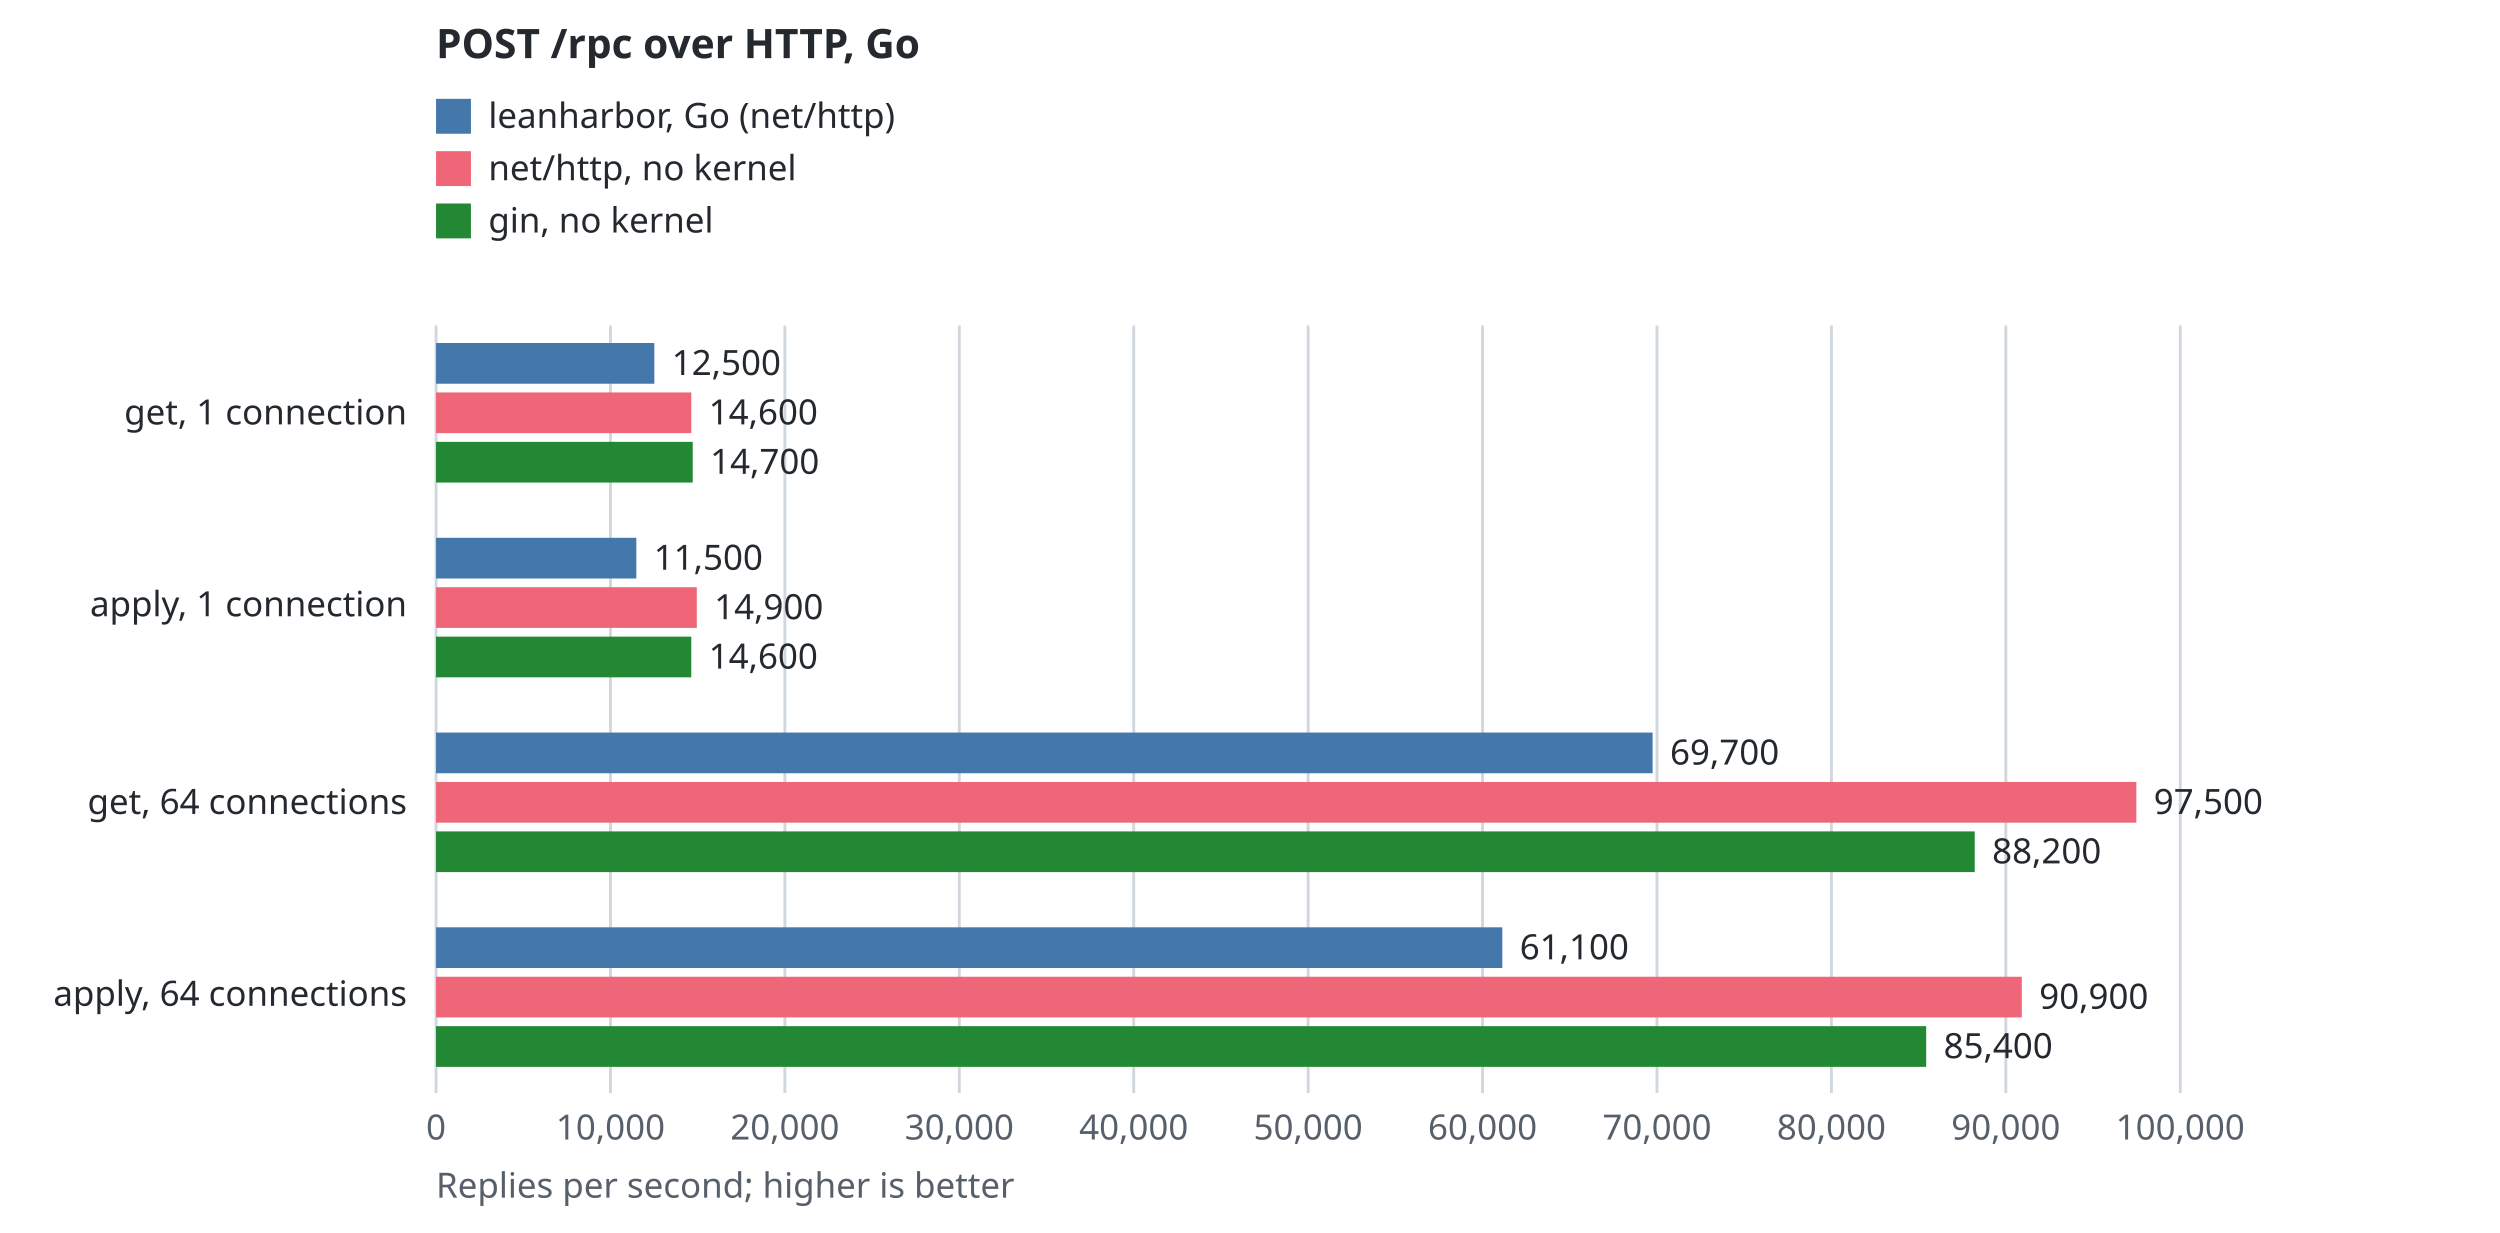
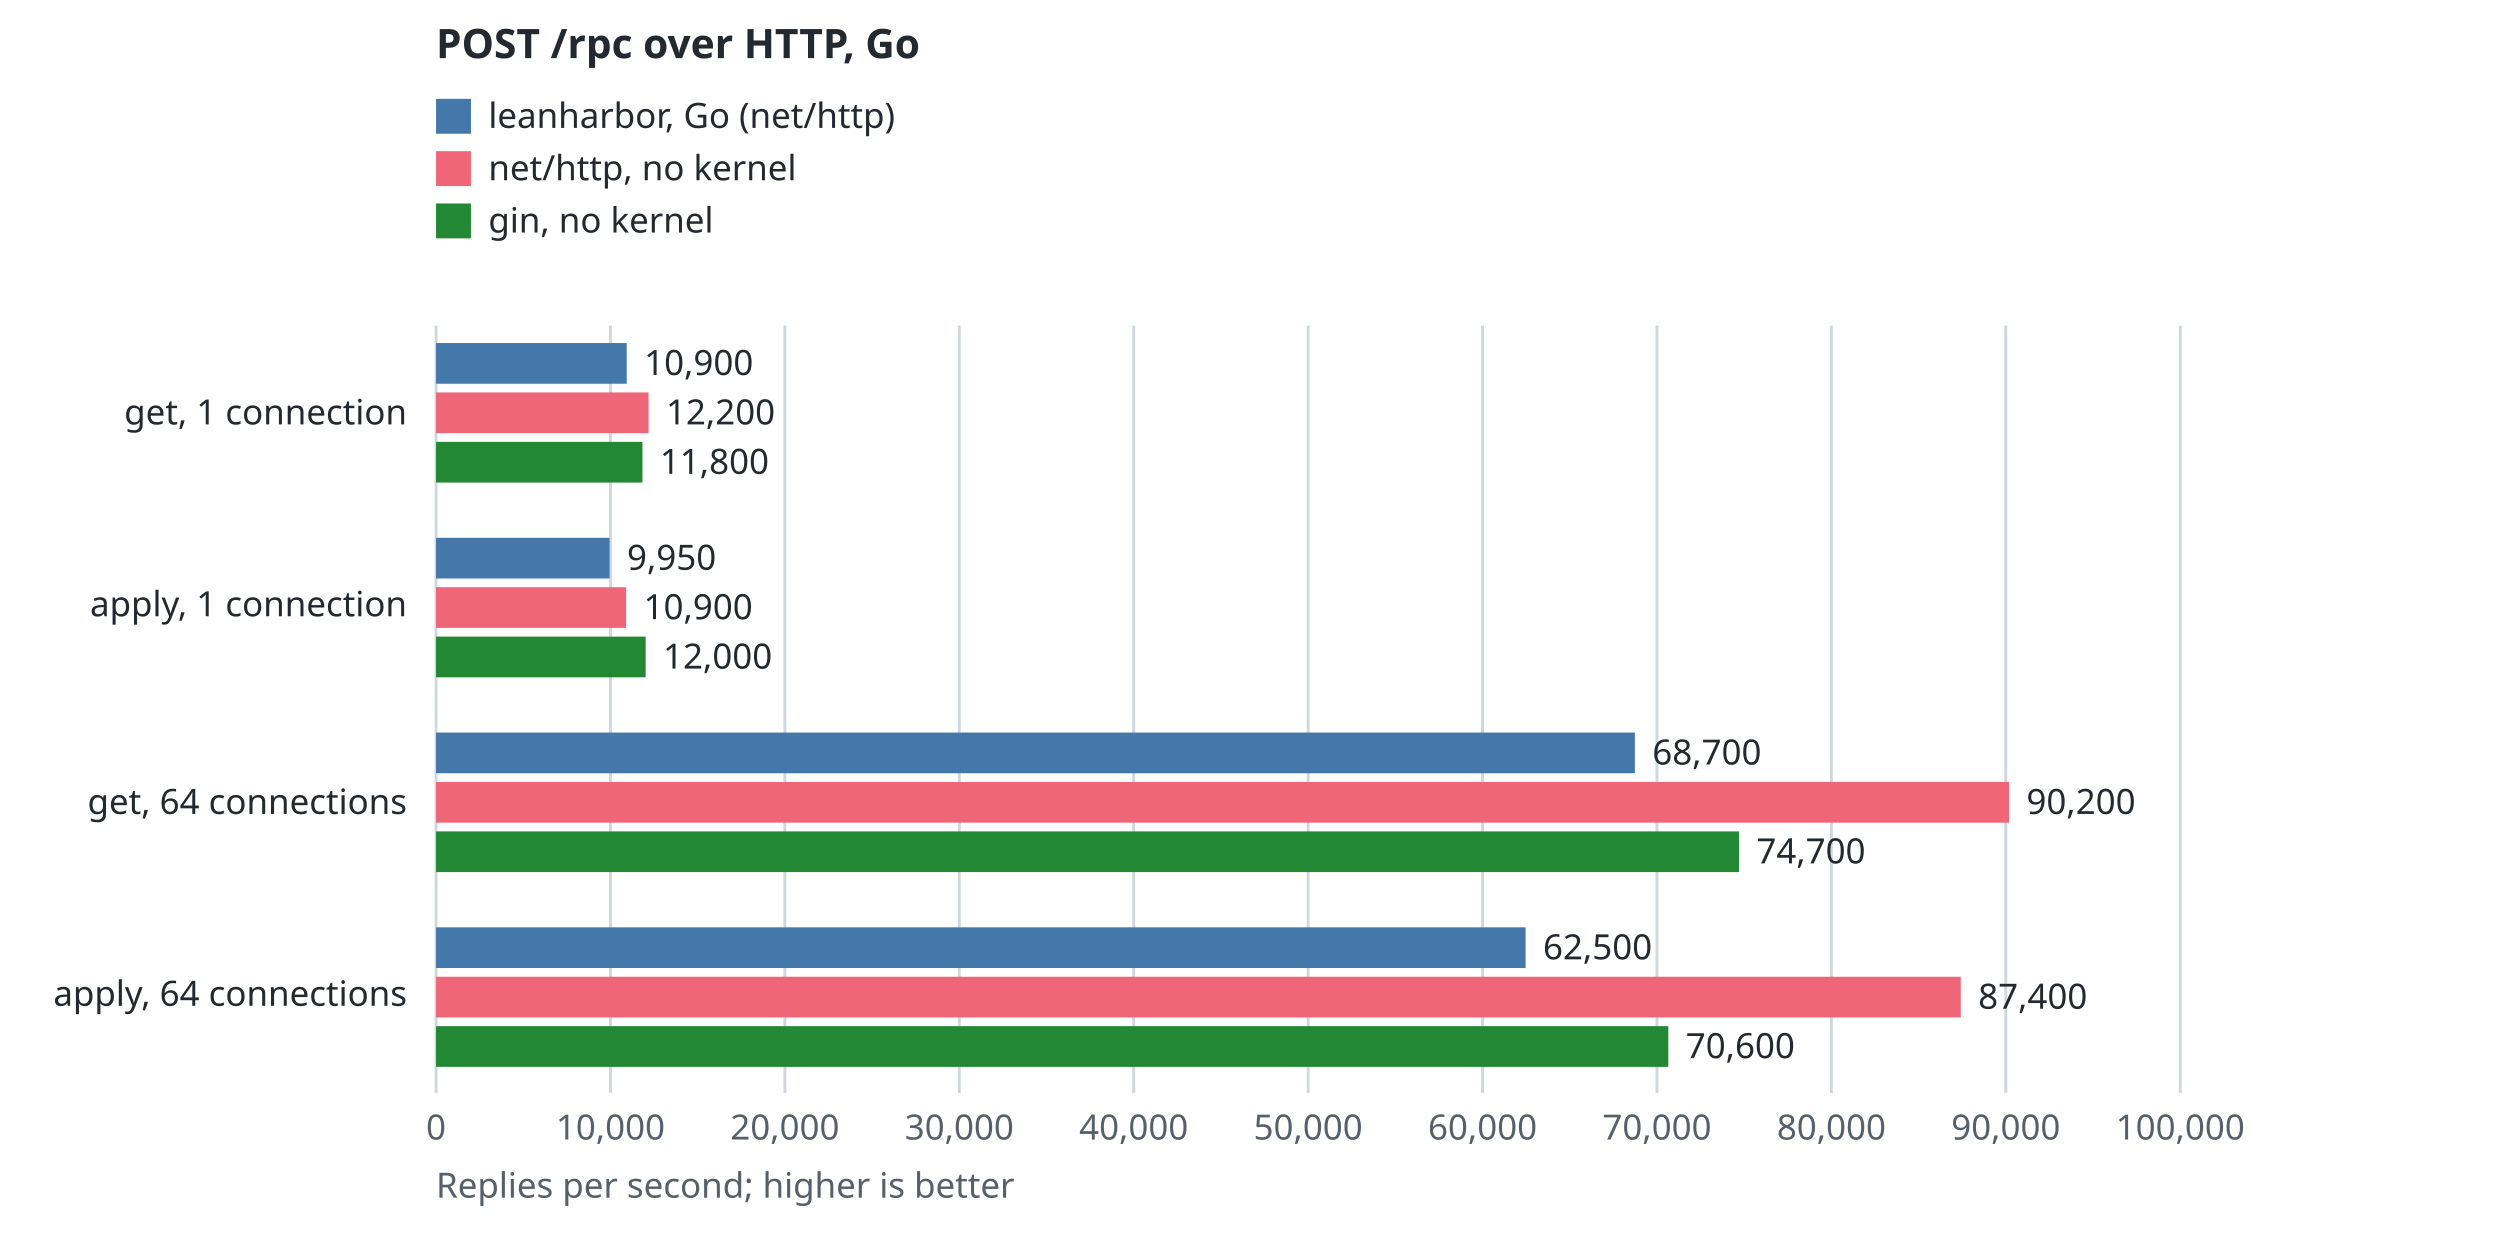
<svg xmlns="http://www.w3.org/2000/svg" viewBox="0 0 860 424" width="860" height="424" role="img">
  <style>text{font-family:system-ui,sans-serif;font-size:12px;fill:#24292f}.title{font-size:14px;font-weight:600}.grid{stroke:#d0d7de}.axis{fill:#57606a}@media(prefers-color-scheme:dark){text{fill:#e6edf3}.grid{stroke:#30363d}.axis{fill:#8b949e}}</style>
  <text class="title" x="150" y="20">POST /rpc over HTTP, Go</text>
  <rect x="150" y="34" width="12" height="12" fill="#4477aa" />
  <text x="168" y="44">leanharbor, Go (net/http)</text>
  <rect x="150" y="52" width="12" height="12" fill="#ee6677" />
  <text x="168" y="62">net/http, no kernel</text>
  <rect x="150" y="70" width="12" height="12" fill="#228833" />
  <text x="168" y="80">gin, no kernel</text>
  <line class="grid" x1="150.0" y1="112" x2="150.0" y2="376" />
  <text class="axis" x="150.0" y="392" text-anchor="middle">0</text>
  <line class="grid" x1="210.0" y1="112" x2="210.0" y2="376" />
  <text class="axis" x="210.0" y="392" text-anchor="middle">10,000</text>
  <line class="grid" x1="270.0" y1="112" x2="270.0" y2="376" />
  <text class="axis" x="270.0" y="392" text-anchor="middle">20,000</text>
  <line class="grid" x1="330.0" y1="112" x2="330.0" y2="376" />
  <text class="axis" x="330.0" y="392" text-anchor="middle">30,000</text>
  <line class="grid" x1="390.0" y1="112" x2="390.0" y2="376" />
  <text class="axis" x="390.0" y="392" text-anchor="middle">40,000</text>
  <line class="grid" x1="450.0" y1="112" x2="450.0" y2="376" />
  <text class="axis" x="450.0" y="392" text-anchor="middle">50,000</text>
  <line class="grid" x1="510.0" y1="112" x2="510.0" y2="376" />
  <text class="axis" x="510.0" y="392" text-anchor="middle">60,000</text>
  <line class="grid" x1="570.0" y1="112" x2="570.0" y2="376" />
  <text class="axis" x="570.0" y="392" text-anchor="middle">70,000</text>
  <line class="grid" x1="630.0" y1="112" x2="630.0" y2="376" />
  <text class="axis" x="630.0" y="392" text-anchor="middle">80,000</text>
  <line class="grid" x1="690.0" y1="112" x2="690.0" y2="376" />
  <text class="axis" x="690.0" y="392" text-anchor="middle">90,000</text>
  <line class="grid" x1="750.0" y1="112" x2="750.0" y2="376" />
  <text class="axis" x="750.0" y="392" text-anchor="middle">100,000</text>
  <text class="axis" x="150" y="412">Replies per second; higher is better</text>
-   <rect x="150" y="118" width="75.1" height="14" fill="#4477aa" />
-   <text x="231.1" y="129">12,500</text>
-   <rect x="150" y="135" width="87.8" height="14" fill="#ee6677" />
-   <text x="243.8" y="146">14,600</text>
-   <rect x="150" y="152" width="88.3" height="14" fill="#228833" />
-   <text x="244.3" y="163">14,700</text>
+   <rect x="150" y="118" width="65.6" height="14" fill="#4477aa" />
+   <text x="221.6" y="129">10,900</text>
+   <rect x="150" y="135" width="73.1" height="14" fill="#ee6677" />
+   <text x="229.1" y="146">12,200</text>
+   <rect x="150" y="152" width="71.0" height="14" fill="#228833" />
+   <text x="227.0" y="163">11,800</text>
  <text x="140" y="146" text-anchor="end">get, 1 connection</text>
-   <rect x="150" y="185" width="68.9" height="14" fill="#4477aa" />
-   <text x="224.9" y="196">11,500</text>
-   <rect x="150" y="202" width="89.7" height="14" fill="#ee6677" />
-   <text x="245.7" y="213">14,900</text>
-   <rect x="150" y="219" width="87.8" height="14" fill="#228833" />
-   <text x="243.8" y="230">14,600</text>
+   <rect x="150" y="185" width="59.7" height="14" fill="#4477aa" />
+   <text x="215.7" y="196">9,950</text>
+   <rect x="150" y="202" width="65.4" height="14" fill="#ee6677" />
+   <text x="221.4" y="213">10,900</text>
+   <rect x="150" y="219" width="72.1" height="14" fill="#228833" />
+   <text x="228.1" y="230">12,000</text>
  <text x="140" y="212" text-anchor="end">apply, 1 connection</text>
-   <rect x="150" y="252" width="418.5" height="14" fill="#4477aa" />
-   <text x="574.5" y="263">69,700</text>
-   <rect x="150" y="269" width="584.9" height="14" fill="#ee6677" />
-   <text x="740.9" y="280">97,500</text>
-   <rect x="150" y="286" width="529.3" height="14" fill="#228833" />
-   <text x="685.3" y="297">88,200</text>
+   <rect x="150" y="252" width="412.4" height="14" fill="#4477aa" />
+   <text x="568.4" y="263">68,700</text>
+   <rect x="150" y="269" width="541.1" height="14" fill="#ee6677" />
+   <text x="697.1" y="280">90,200</text>
+   <rect x="150" y="286" width="448.2" height="14" fill="#228833" />
+   <text x="604.2" y="297">74,700</text>
  <text x="140" y="280" text-anchor="end">get, 64 connections</text>
-   <rect x="150" y="319" width="366.8" height="14" fill="#4477aa" />
-   <text x="522.8" y="330">61,100</text>
-   <rect x="150" y="336" width="545.5" height="14" fill="#ee6677" />
-   <text x="701.5" y="347">90,900</text>
-   <rect x="150" y="353" width="512.6" height="14" fill="#228833" />
-   <text x="668.6" y="364">85,400</text>
+   <rect x="150" y="319" width="374.8" height="14" fill="#4477aa" />
+   <text x="530.8" y="330">62,500</text>
+   <rect x="150" y="336" width="524.5" height="14" fill="#ee6677" />
+   <text x="680.5" y="347">87,400</text>
+   <rect x="150" y="353" width="423.9" height="14" fill="#228833" />
+   <text x="579.9" y="364">70,600</text>
  <text x="140" y="346" text-anchor="end">apply, 64 connections</text>
</svg>
